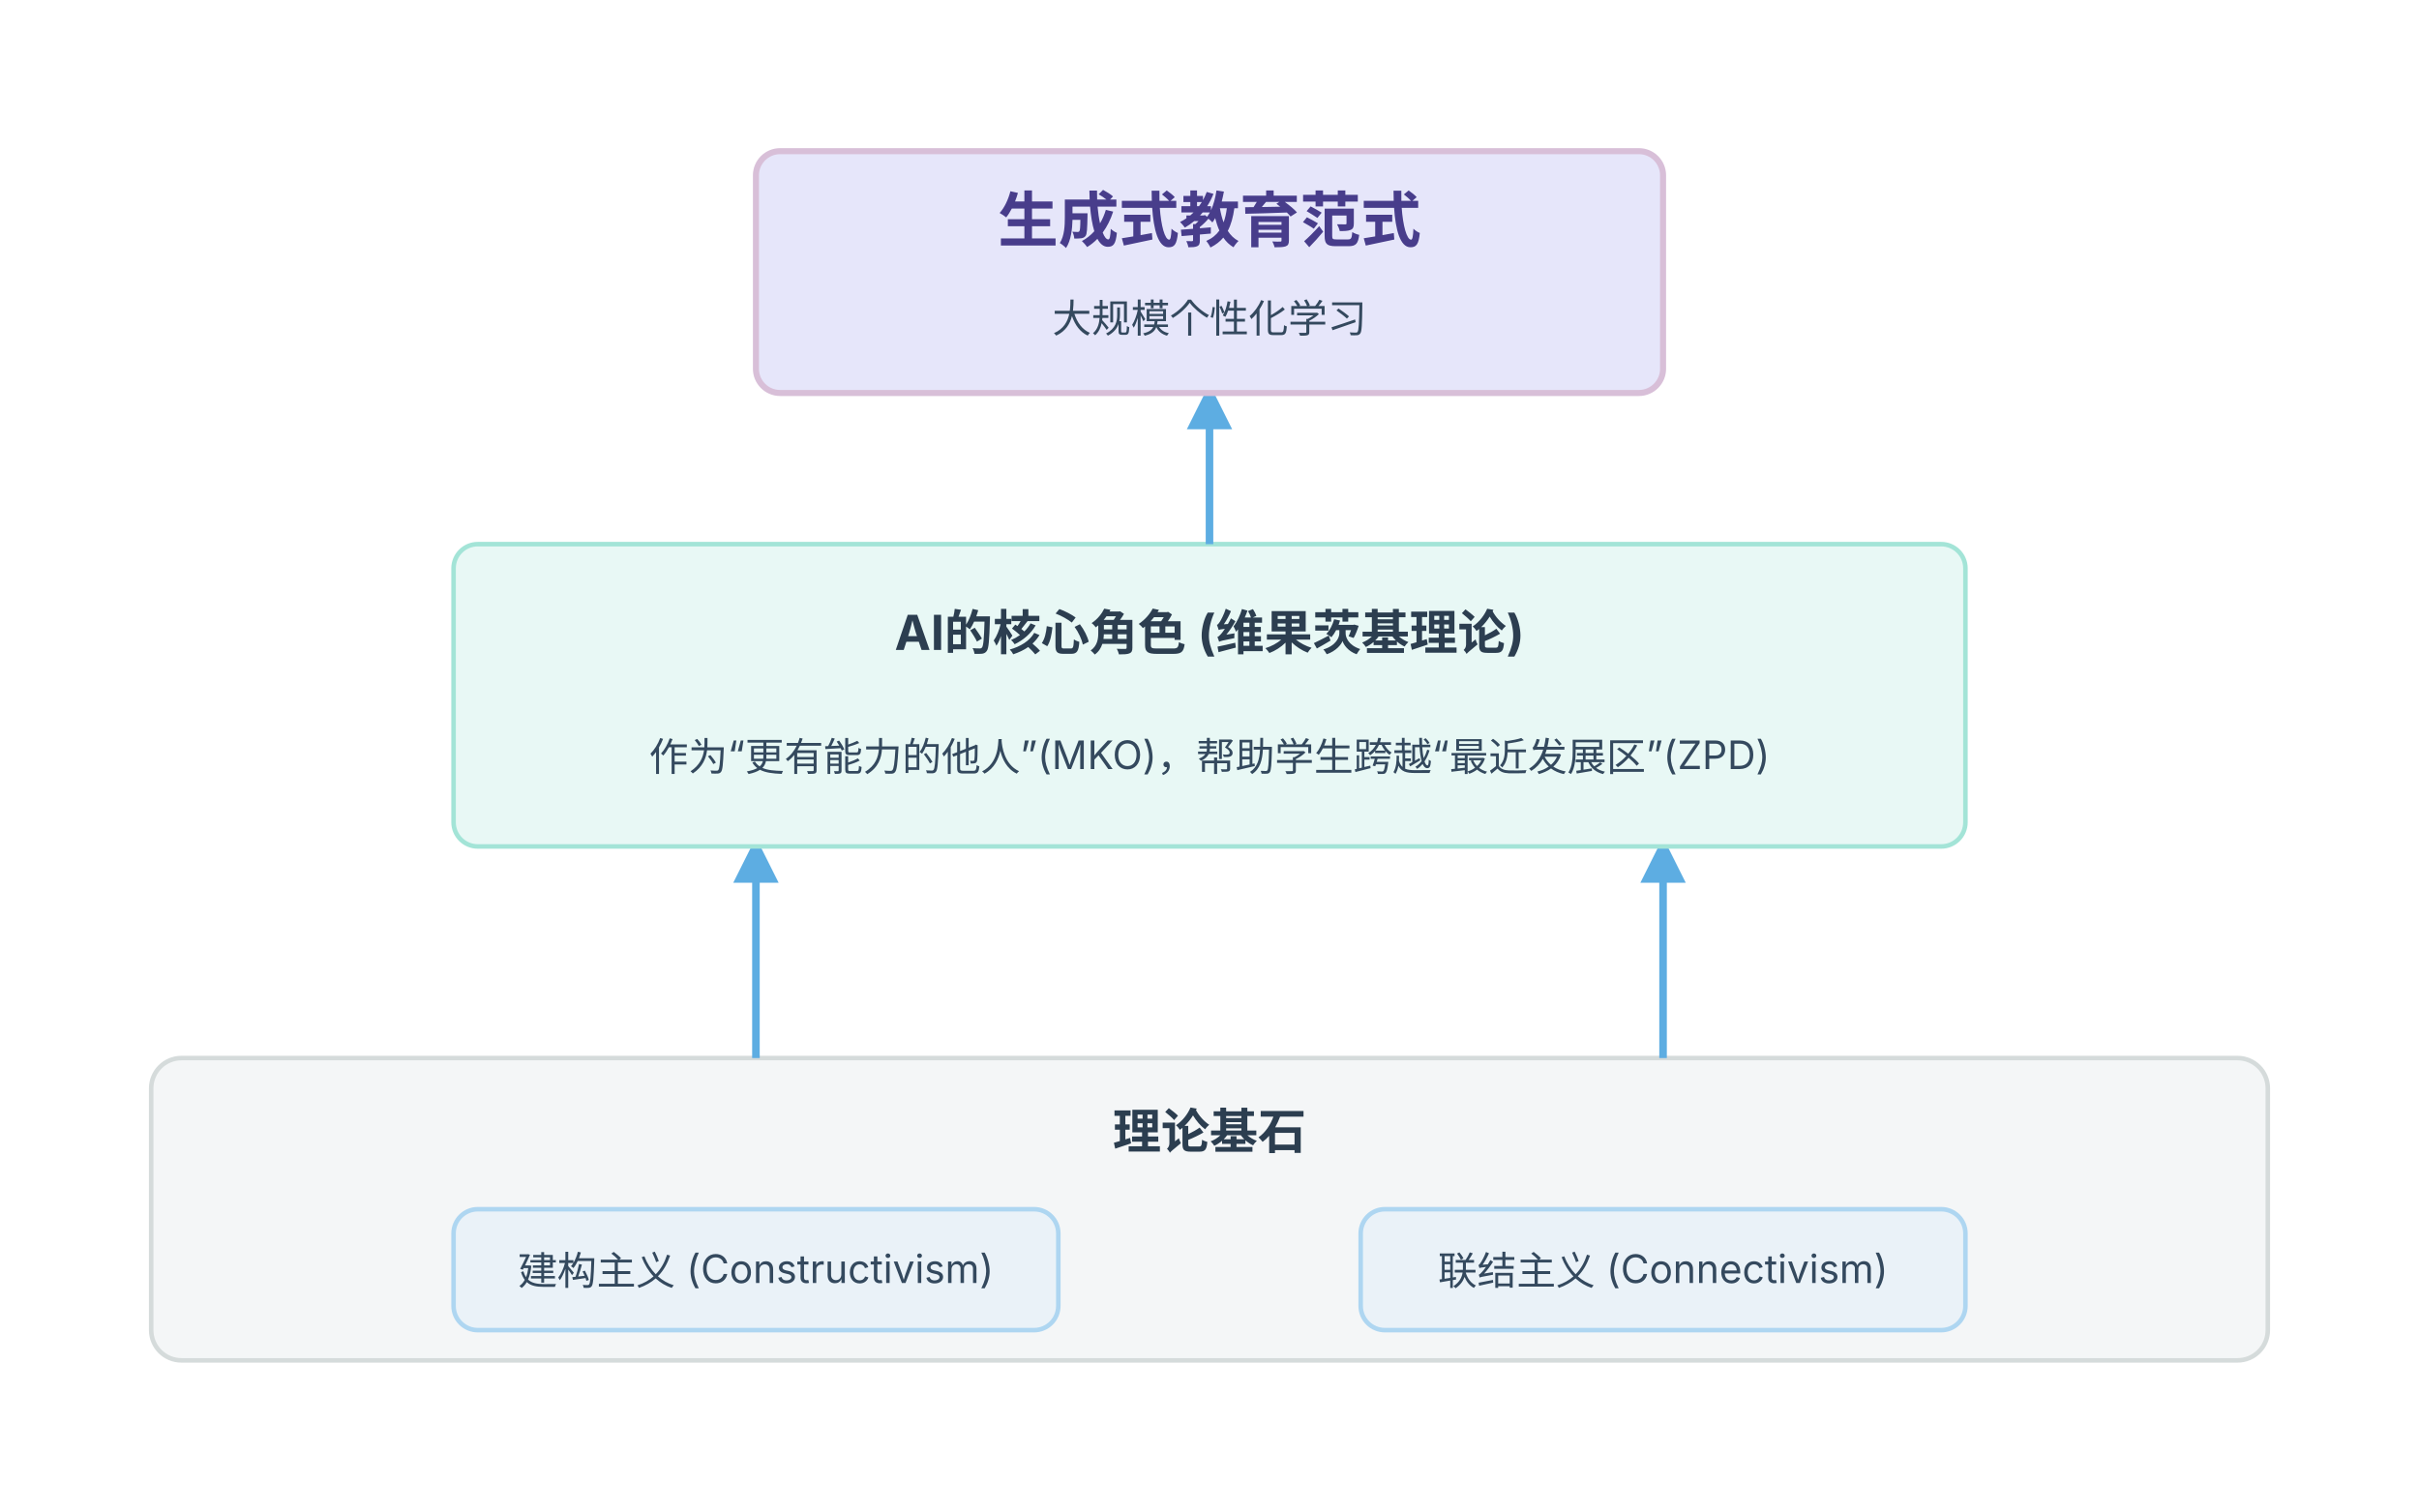
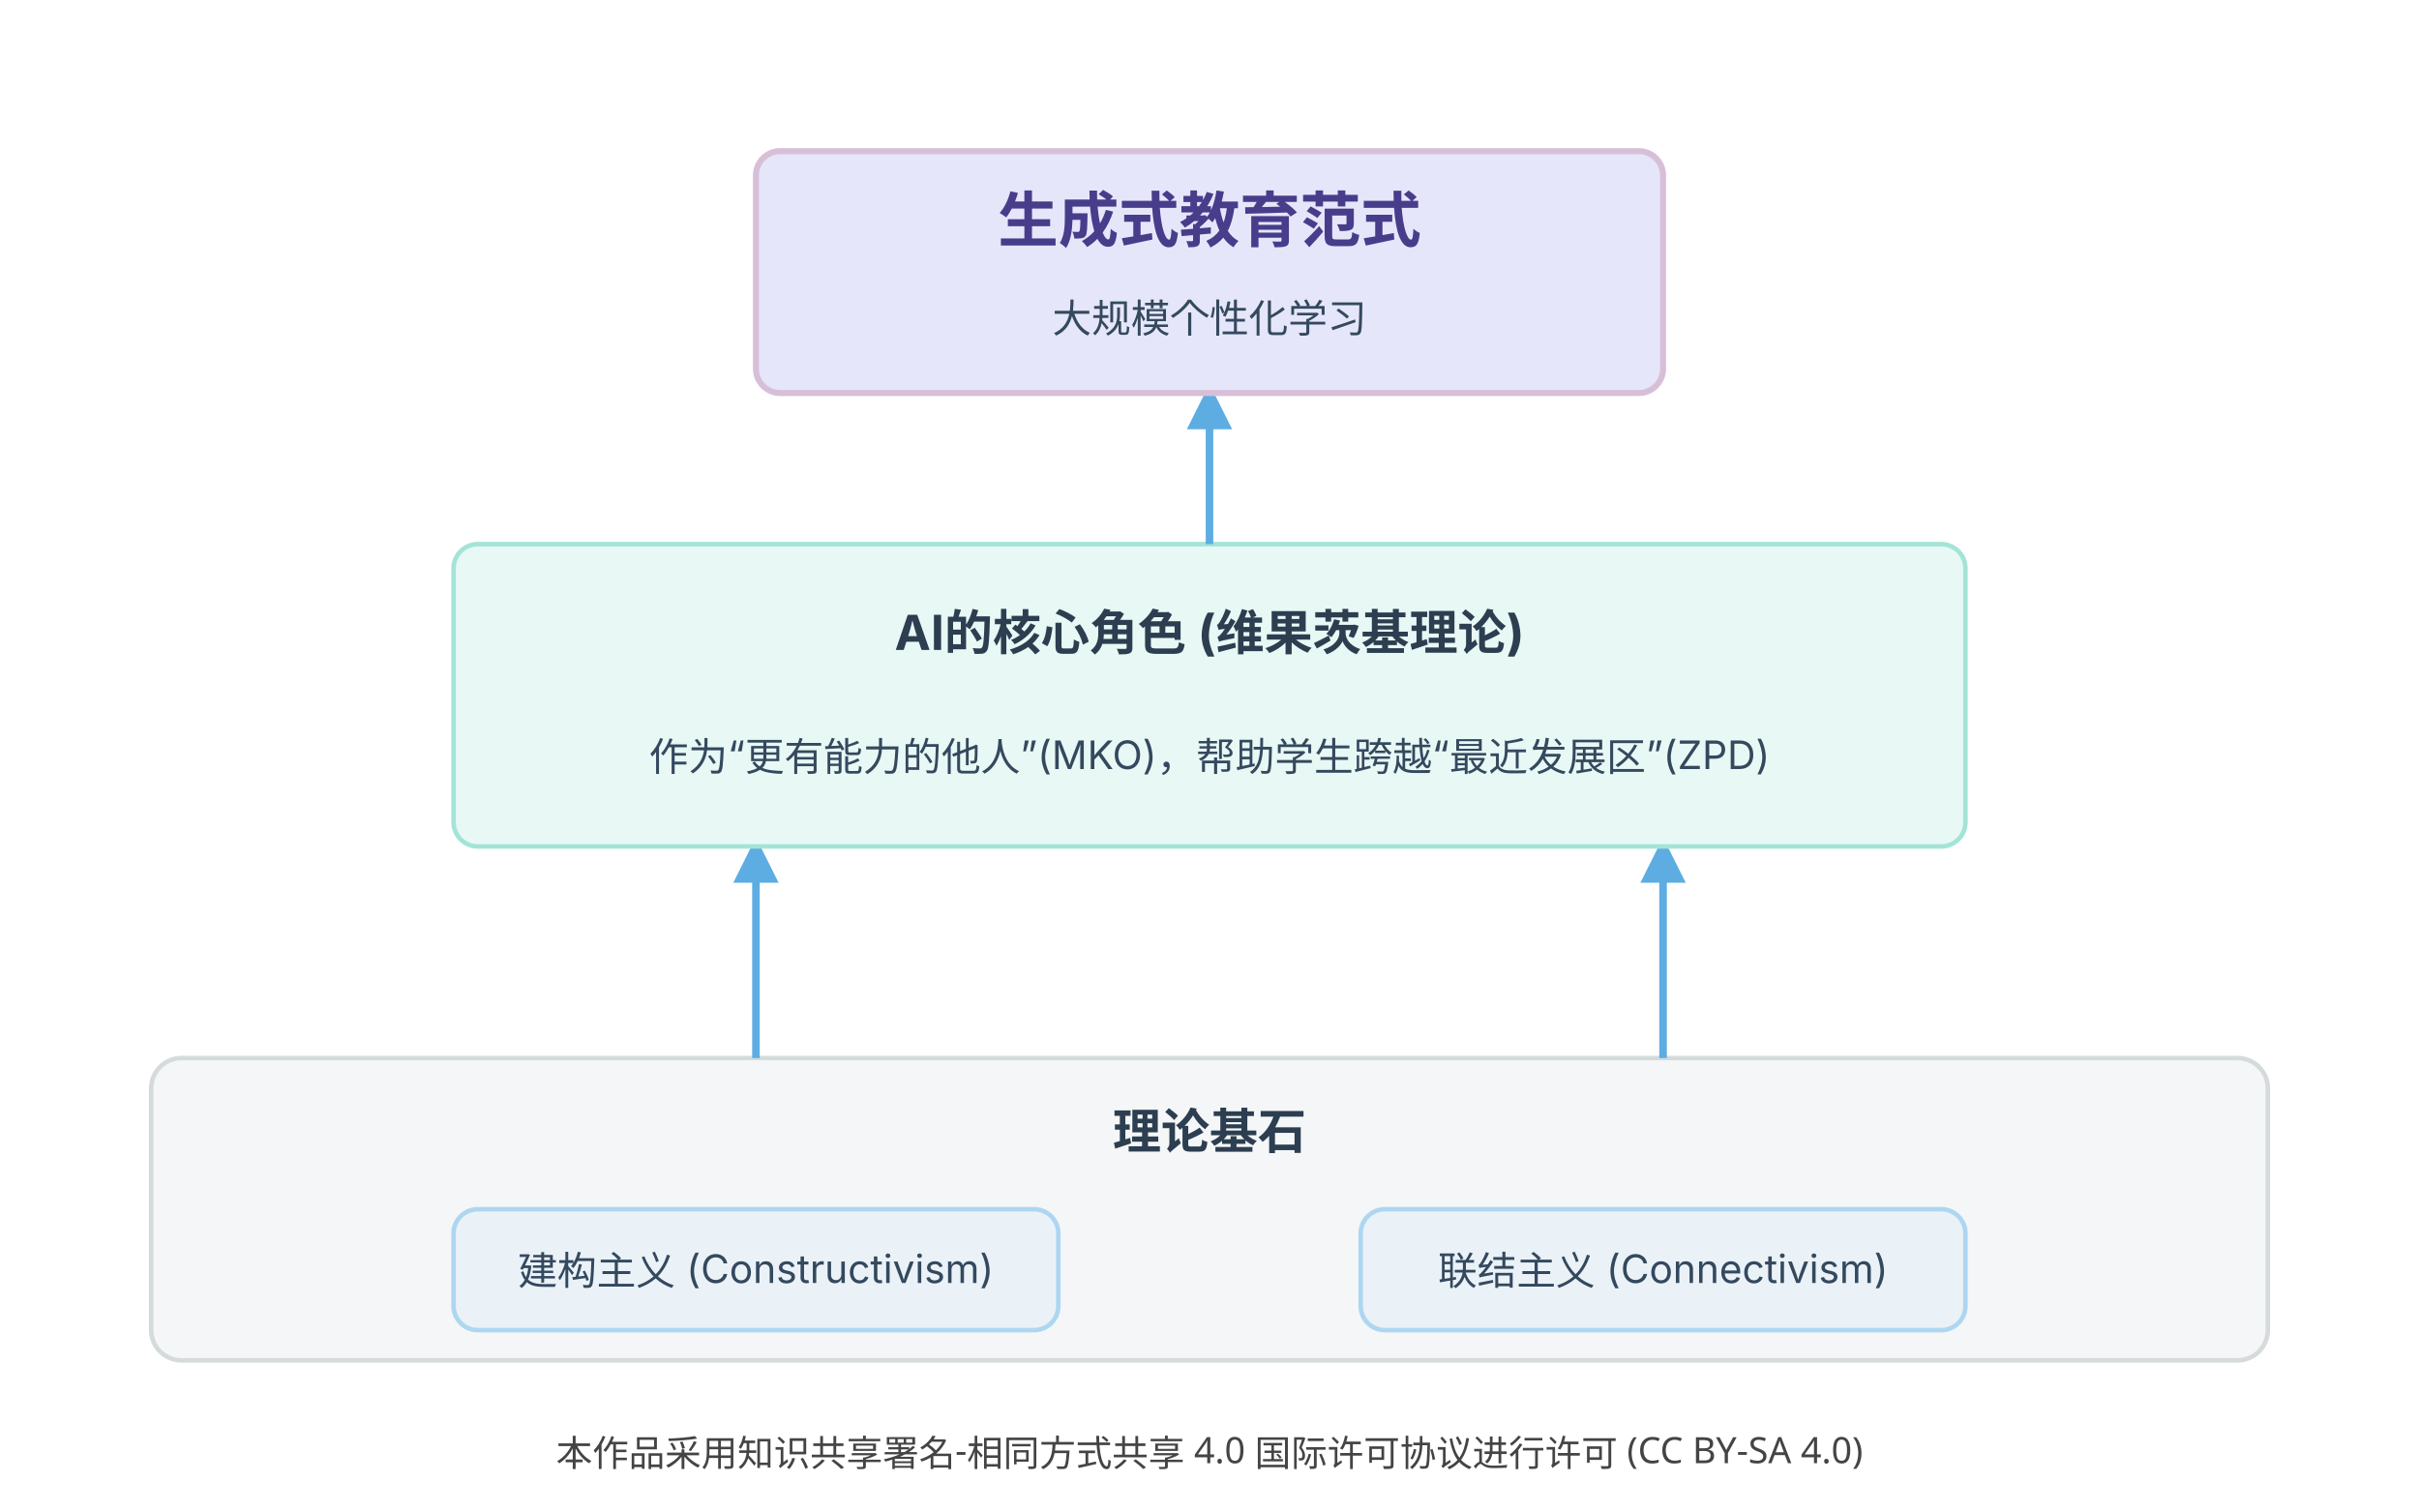
- <svg xmlns="http://www.w3.org/2000/svg" width="800" height="500" viewBox="0 0 800 500" font-family="Inter, 'Noto Sans SC', sans-serif">
+ <svg xmlns="http://www.w3.org/2000/svg" xmlns:xlink="http://www.w3.org/1999/xlink" width="800" height="500" viewBox="0 0 800 500" font-family="Inter, 'Noto Sans SC', sans-serif">
  <style>
.base-rect { fill: #f4f6f7; stroke: #d5dbdb; stroke-width: 1.5; rx: 10; }
.pillar-rect { fill: #eaf2f8; stroke: #aed6f1; stroke-width: 1.5; rx: 8; }
.core-rect { fill: #e8f8f5; stroke: #a3e4d7; stroke-width: 1.5; rx: 8; }
.top-rect { fill: #e6e6fa; stroke: #d8bfd8; stroke-width: 2; rx: 8; }
.title-text { font-size: 16px; font-weight: bold; fill: #2c3e50; }
.desc-text { font-size: 13px; fill: #34495e; }
.arrow { stroke: #5dade2; stroke-width: 2.5; marker-end: url(#arrowhead); }
+ .license-text { font-size: 12px; font-family: sans-serif; fill: #444; }
</style>
  <defs>
    <marker id="arrowhead" viewBox="0 0 10 10" refX="8" refY="5" markerWidth="6" markerHeight="6" orient="auto-start-reverse">
      <path d="M 0 0 L 10 5 L 0 10 z" fill="#5dade2" />
    </marker>
  </defs>
  <rect x="50" y="350" width="700" height="100" class="base-rect" />
  <text x="400" y="380" text-anchor="middle" class="title-text">理论基石</text>
  <g transform="translate(150, 400)">
    <rect width="200" height="40" class="pillar-rect" />
    <text x="100" y="25" text-anchor="middle" class="desc-text">建构主义 (Constructivism)</text>
  </g>
  <g transform="translate(450, 400)">
    <rect width="200" height="40" class="pillar-rect" />
    <text x="100" y="25" text-anchor="middle" class="desc-text">联结主义 (Connectivism)</text>
  </g>
  <line x1="250" y1="350" x2="250" y2="280" class="arrow" />
  <line x1="550" y1="350" x2="550" y2="280" class="arrow" />
  <rect x="150" y="180" width="500" height="100" class="core-rect" />
  <text x="400" y="215" text-anchor="middle" class="title-text">AI的核心角色 (维果茨基理论)</text>
  <text x="400" y="255" text-anchor="middle" class="desc-text">作为“更有能力的他人”(MKO)，帮助学生跨越“最近发展区”(ZPD)</text>
  <line x1="400" y1="180" x2="400" y2="130" class="arrow" />
  <rect x="250" y="50" width="300" height="80" class="top-rect" />
  <text x="400" y="80" text-anchor="middle" font-size="20px" font-weight="bold" fill="#483d8b">生成式教育范式</text>
  <text x="400" y="110" text-anchor="middle" class="desc-text">大规模个性化学习</text>
+   <a xlink:href="http://creativecommons.org/licenses/by-sa/4.0/" target="_blank">
+     <text x="400" y="485" class="license-text" text-anchor="middle">
+     本作品采用知识共享署名-相同方式共享 4.0 国际许可协议进行许可 (CC BY-SA 4.0)
+   </text>
+   </a>
</svg>
